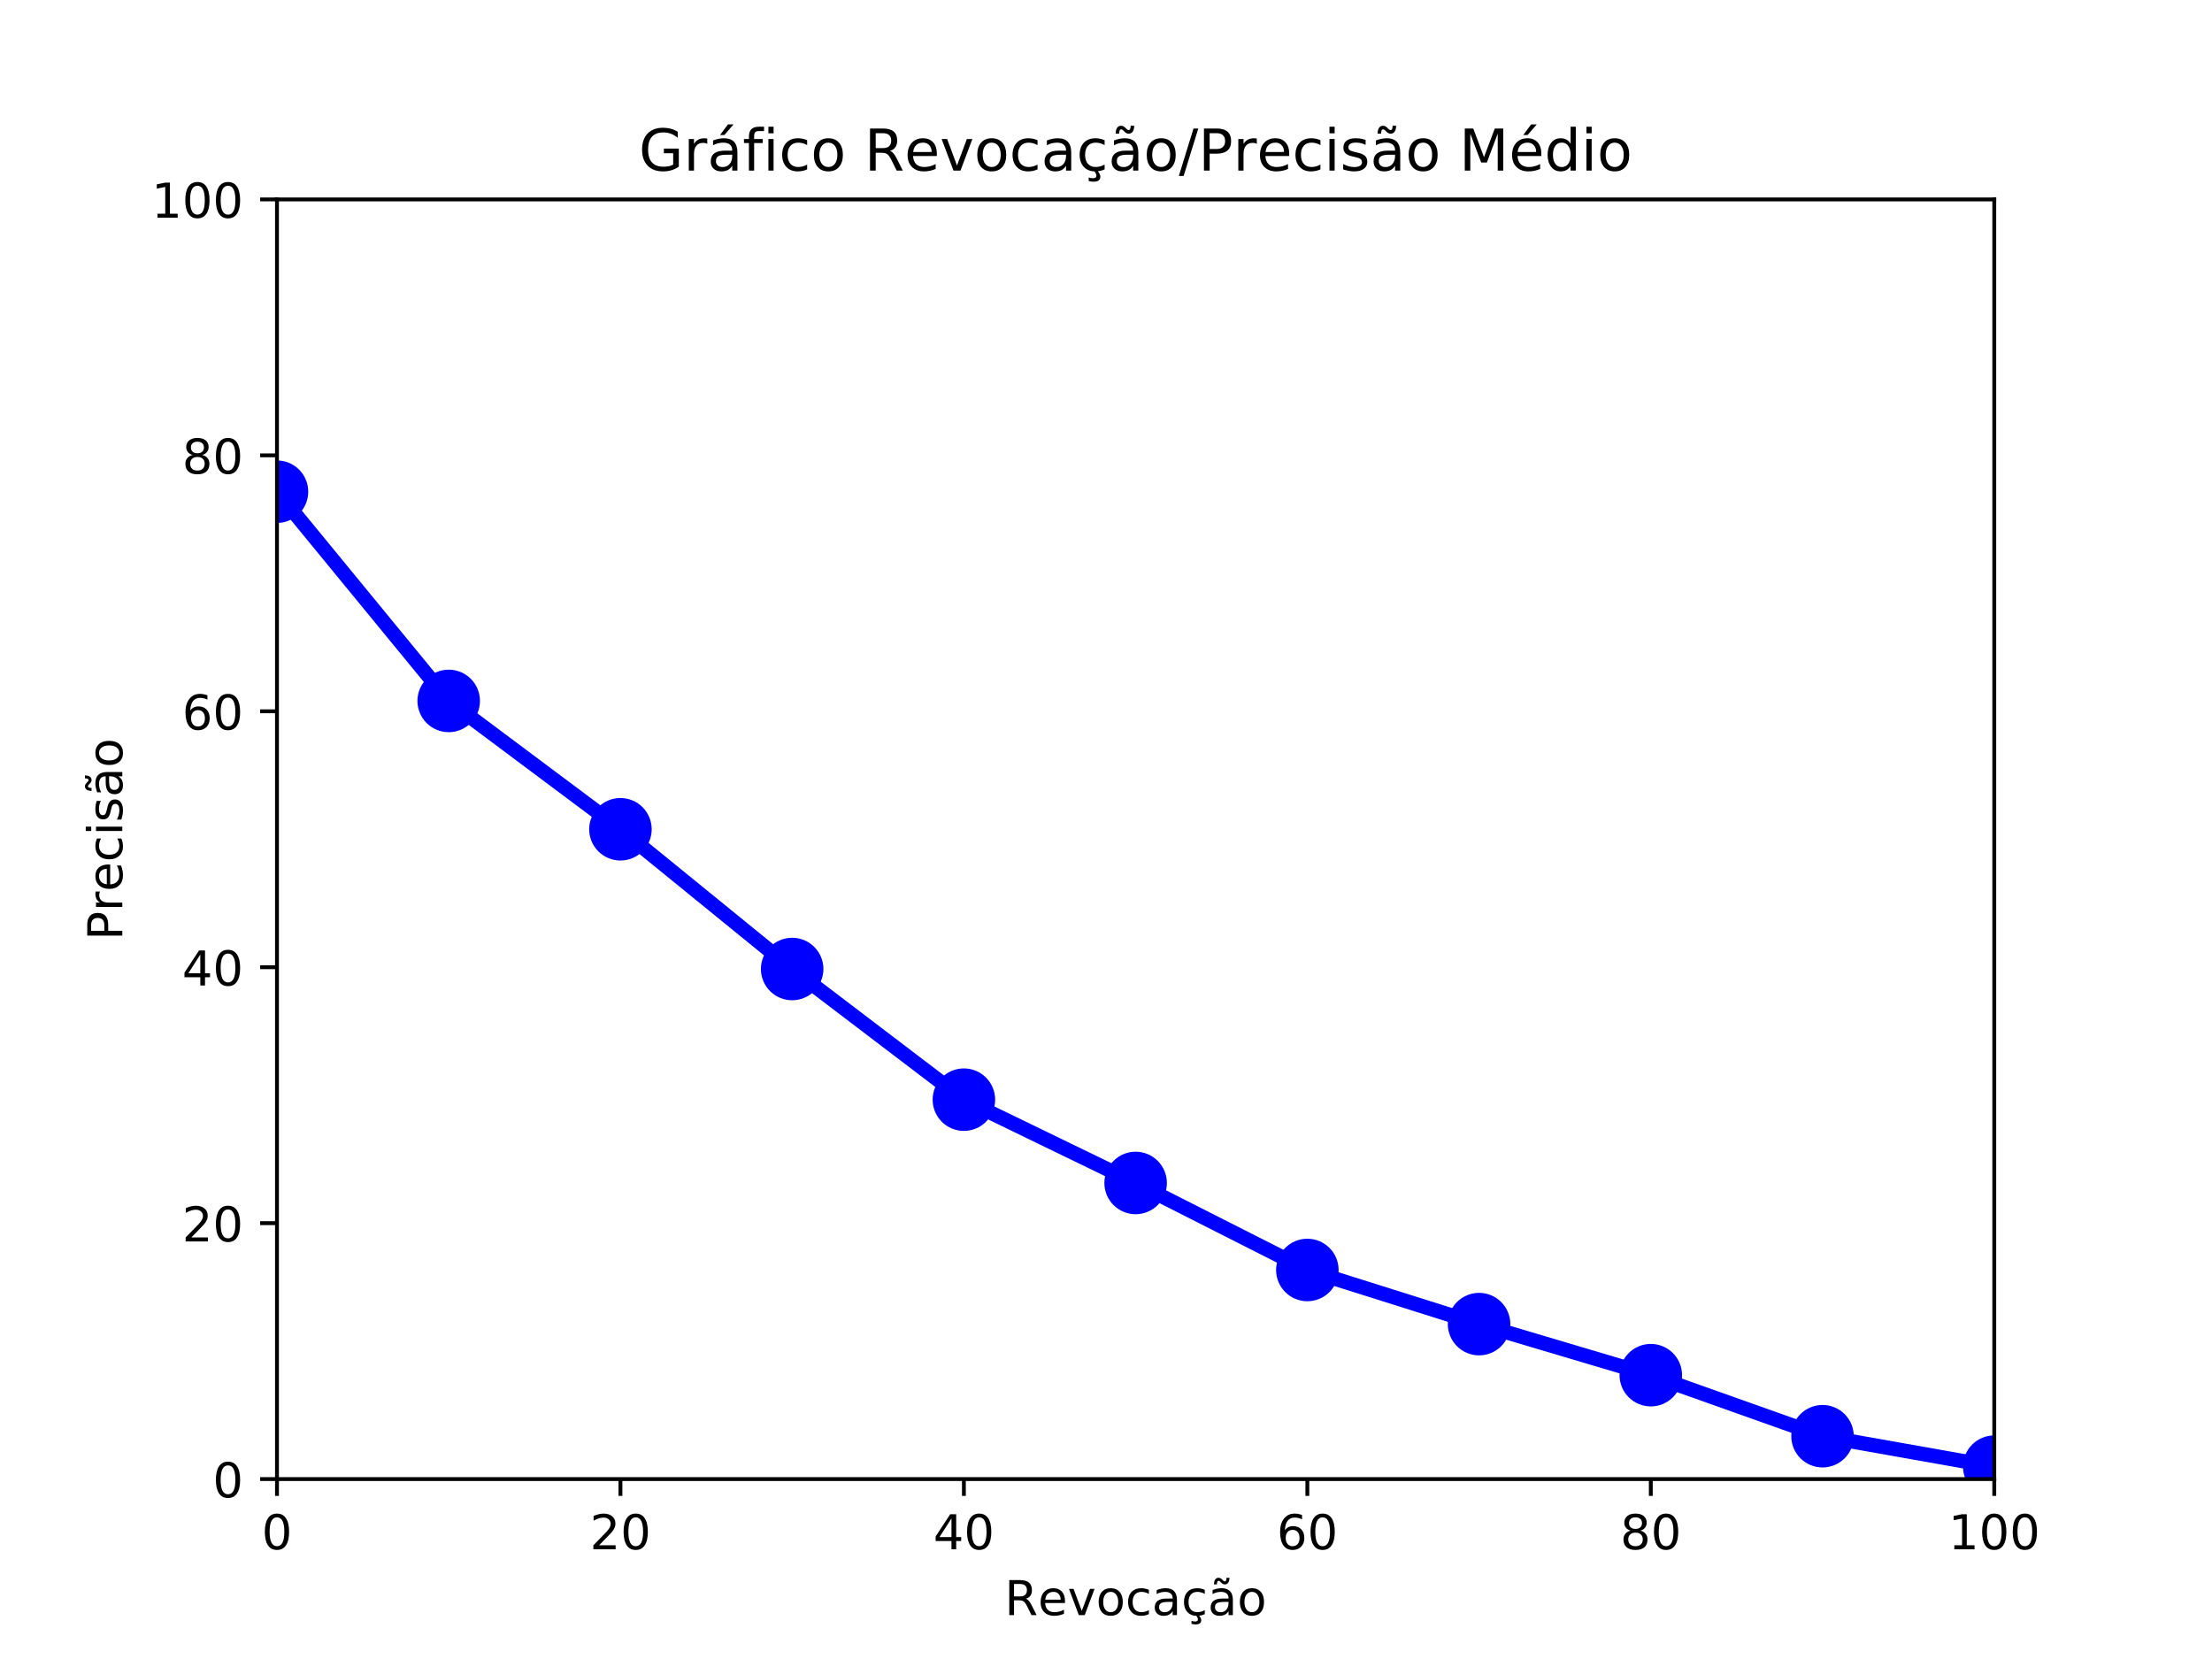
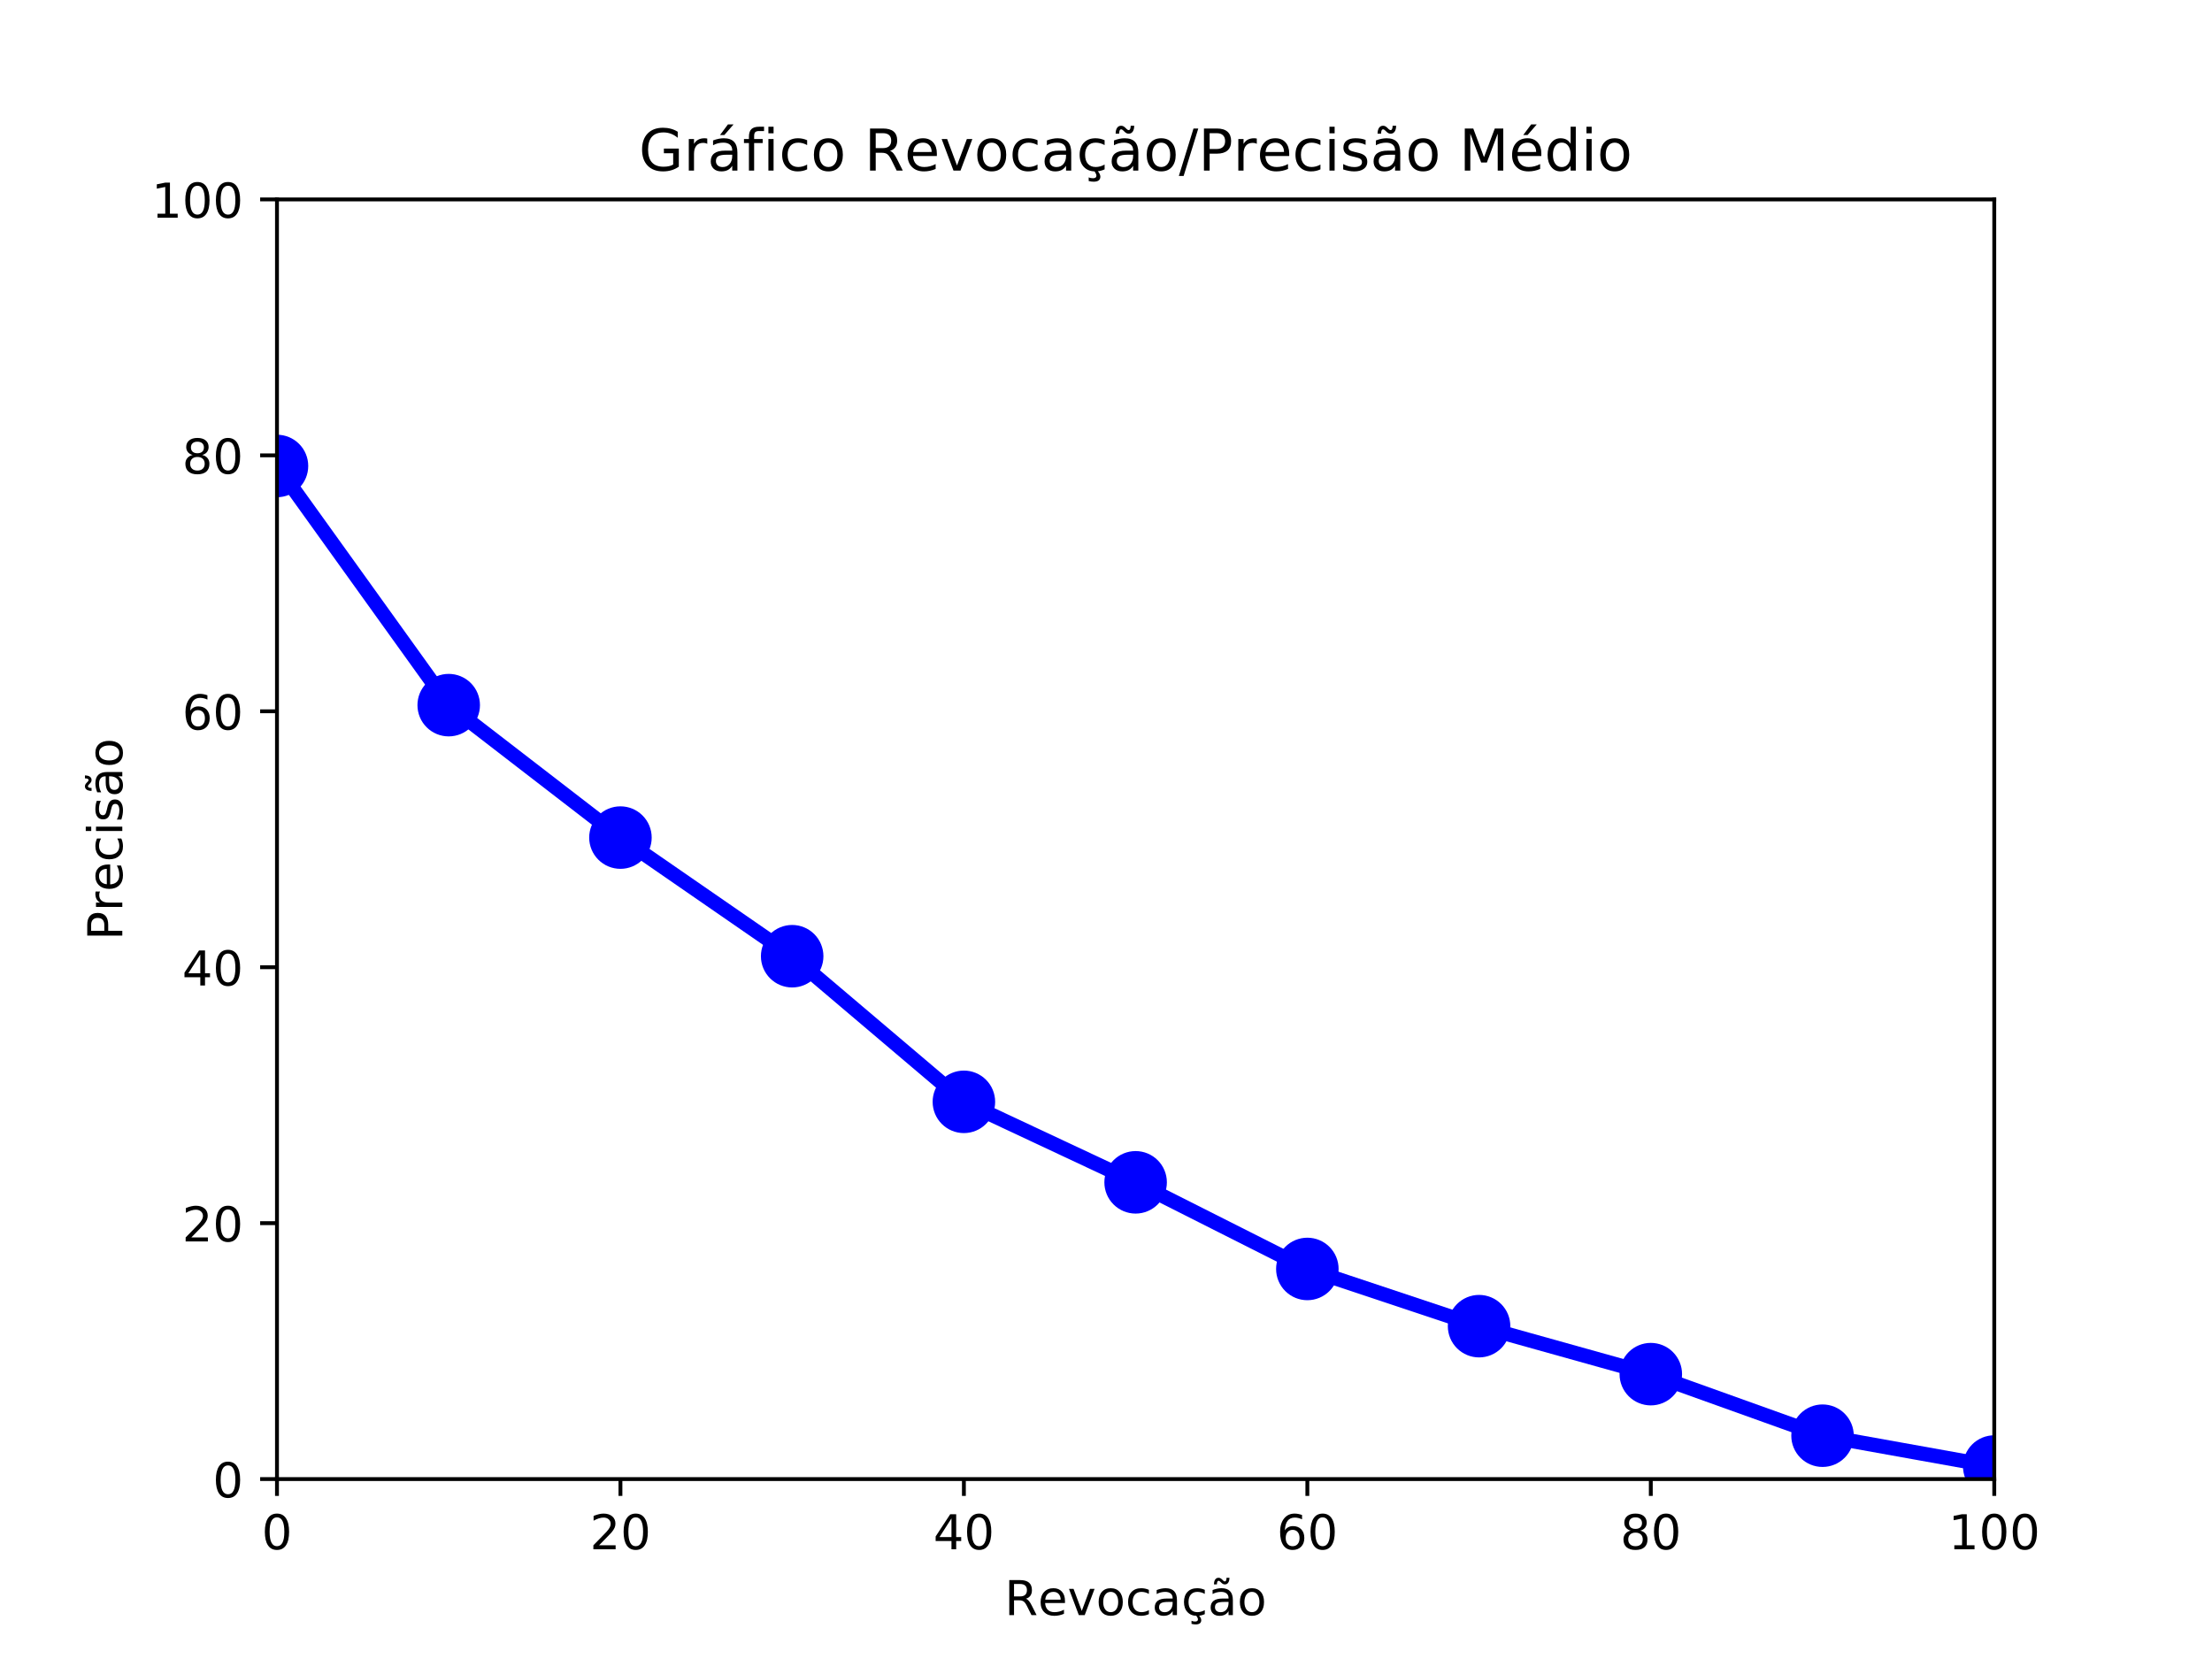
<svg xmlns="http://www.w3.org/2000/svg" xmlns:xlink="http://www.w3.org/1999/xlink" height="345pt" version="1.1" viewBox="0 0 460 345" width="460pt">
  <defs>
    <style type="text/css">
*{stroke-linecap:butt;stroke-linejoin:round;}
  </style>
  </defs>
  <g id="figure_1">
    <g id="patch_1">
      <path d="M 0 345.6  L 460.8 345.6  L 460.8 0  L 0 0  z " style="fill:#ffffff;" />
    </g>
    <g id="axes_1">
      <g id="patch_2">
        <path d="M 57.6 307.584  L 414.72 307.584  L 414.72 41.472  L 57.6 41.472  z " style="fill:#ffffff;" />
      </g>
      <g id="matplotlib.axis_1">
        <g id="xtick_1">
          <g id="line2d_1">
            <defs>
-               <path d="M 0 0  L 0 3.5  " id="m756fe6017e" style="stroke:#000000;stroke-width:0.8;" />
-             </defs>
-             <g>
-               <use style="stroke:#000000;stroke-width:0.8;" x="57.6" xlink:href="#m756fe6017e" y="307.584" />
+               <path d="M 0 0  L 0 3.5  " id="m1683114222" style="stroke:#000000;stroke-width:0.8;" />
+             </defs>
+             <g>
+               <use style="stroke:#000000;stroke-width:0.8;" x="57.6" xlink:href="#m1683114222" y="307.584" />
            </g>
          </g>
          <g id="text_1">
            <defs>
              <path d="M 31.781 66.406  Q 24.172 66.406 20.328 58.906  Q 16.5 51.422 16.5 36.375  Q 16.5 21.391 20.328 13.891  Q 24.172 6.391 31.781 6.391  Q 39.453 6.391 43.281 13.891  Q 47.125 21.391 47.125 36.375  Q 47.125 51.422 43.281 58.906  Q 39.453 66.406 31.781 66.406  z M 31.781 74.219  Q 44.047 74.219 50.516 64.516  Q 56.984 54.828 56.984 36.375  Q 56.984 17.969 50.516 8.266  Q 44.047 -1.422 31.781 -1.422  Q 19.531 -1.422 13.062 8.266  Q 6.594 17.969 6.594 36.375  Q 6.594 54.828 13.062 64.516  Q 19.531 74.219 31.781 74.219  z " id="DejaVuSans-30" />
            </defs>
            <g transform="translate(54.41875 322.1824)scale(0.1 -0.1)">
              <use xlink:href="#DejaVuSans-30" />
            </g>
          </g>
        </g>
        <g id="xtick_2">
          <g id="line2d_2">
            <g>
-               <use style="stroke:#000000;stroke-width:0.8;" x="129.024" xlink:href="#m756fe6017e" y="307.584" />
+               <use style="stroke:#000000;stroke-width:0.8;" x="129.024" xlink:href="#m1683114222" y="307.584" />
            </g>
          </g>
          <g id="text_2">
            <defs>
              <path d="M 19.188 8.297  L 53.609 8.297  L 53.609 0  L 7.328 0  L 7.328 8.297  Q 12.938 14.109 22.625 23.891  Q 32.328 33.688 34.812 36.531  Q 39.547 41.844 41.422 45.531  Q 43.312 49.219 43.312 52.781  Q 43.312 58.594 39.234 62.25  Q 35.156 65.922 28.609 65.922  Q 23.969 65.922 18.812 64.312  Q 13.672 62.703 7.812 59.422  L 7.812 69.391  Q 13.766 71.781 18.938 73  Q 24.125 74.219 28.422 74.219  Q 39.75 74.219 46.484 68.547  Q 53.219 62.891 53.219 53.422  Q 53.219 48.922 51.531 44.891  Q 49.859 40.875 45.406 35.406  Q 44.188 33.984 37.641 27.219  Q 31.109 20.453 19.188 8.297  z " id="DejaVuSans-32" />
            </defs>
            <g transform="translate(122.6615 322.1824)scale(0.1 -0.1)">
              <use xlink:href="#DejaVuSans-32" />
              <use x="63.623" xlink:href="#DejaVuSans-30" />
            </g>
          </g>
        </g>
        <g id="xtick_3">
          <g id="line2d_3">
            <g>
-               <use style="stroke:#000000;stroke-width:0.8;" x="200.448" xlink:href="#m756fe6017e" y="307.584" />
+               <use style="stroke:#000000;stroke-width:0.8;" x="200.448" xlink:href="#m1683114222" y="307.584" />
            </g>
          </g>
          <g id="text_3">
            <defs>
              <path d="M 37.797 64.312  L 12.891 25.391  L 37.797 25.391  z M 35.203 72.906  L 47.609 72.906  L 47.609 25.391  L 58.016 25.391  L 58.016 17.188  L 47.609 17.188  L 47.609 0  L 37.797 0  L 37.797 17.188  L 4.891 17.188  L 4.891 26.703  z " id="DejaVuSans-34" />
            </defs>
            <g transform="translate(194.0855 322.1824)scale(0.1 -0.1)">
              <use xlink:href="#DejaVuSans-34" />
              <use x="63.623" xlink:href="#DejaVuSans-30" />
            </g>
          </g>
        </g>
        <g id="xtick_4">
          <g id="line2d_4">
            <g>
-               <use style="stroke:#000000;stroke-width:0.8;" x="271.872" xlink:href="#m756fe6017e" y="307.584" />
+               <use style="stroke:#000000;stroke-width:0.8;" x="271.872" xlink:href="#m1683114222" y="307.584" />
            </g>
          </g>
          <g id="text_4">
            <defs>
              <path d="M 33.016 40.375  Q 26.375 40.375 22.484 35.828  Q 18.609 31.297 18.609 23.391  Q 18.609 15.531 22.484 10.953  Q 26.375 6.391 33.016 6.391  Q 39.656 6.391 43.531 10.953  Q 47.406 15.531 47.406 23.391  Q 47.406 31.297 43.531 35.828  Q 39.656 40.375 33.016 40.375  z M 52.594 71.297  L 52.594 62.312  Q 48.875 64.062 45.094 64.984  Q 41.312 65.922 37.594 65.922  Q 27.828 65.922 22.672 59.328  Q 17.531 52.734 16.797 39.406  Q 19.672 43.656 24.016 45.922  Q 28.375 48.188 33.594 48.188  Q 44.578 48.188 50.953 41.516  Q 57.328 34.859 57.328 23.391  Q 57.328 12.156 50.688 5.359  Q 44.047 -1.422 33.016 -1.422  Q 20.359 -1.422 13.672 8.266  Q 6.984 17.969 6.984 36.375  Q 6.984 53.656 15.188 63.938  Q 23.391 74.219 37.203 74.219  Q 40.922 74.219 44.703 73.484  Q 48.484 72.75 52.594 71.297  z " id="DejaVuSans-36" />
            </defs>
            <g transform="translate(265.5095 322.1824)scale(0.1 -0.1)">
              <use xlink:href="#DejaVuSans-36" />
              <use x="63.623" xlink:href="#DejaVuSans-30" />
            </g>
          </g>
        </g>
        <g id="xtick_5">
          <g id="line2d_5">
            <g>
-               <use style="stroke:#000000;stroke-width:0.8;" x="343.296" xlink:href="#m756fe6017e" y="307.584" />
+               <use style="stroke:#000000;stroke-width:0.8;" x="343.296" xlink:href="#m1683114222" y="307.584" />
            </g>
          </g>
          <g id="text_5">
            <defs>
              <path d="M 31.781 34.625  Q 24.75 34.625 20.719 30.859  Q 16.703 27.094 16.703 20.516  Q 16.703 13.922 20.719 10.156  Q 24.75 6.391 31.781 6.391  Q 38.812 6.391 42.859 10.172  Q 46.922 13.969 46.922 20.516  Q 46.922 27.094 42.891 30.859  Q 38.875 34.625 31.781 34.625  z M 21.922 38.812  Q 15.578 40.375 12.031 44.719  Q 8.5 49.078 8.5 55.328  Q 8.5 64.062 14.719 69.141  Q 20.953 74.219 31.781 74.219  Q 42.672 74.219 48.875 69.141  Q 55.078 64.062 55.078 55.328  Q 55.078 49.078 51.531 44.719  Q 48 40.375 41.703 38.812  Q 48.828 37.156 52.797 32.312  Q 56.781 27.484 56.781 20.516  Q 56.781 9.906 50.312 4.234  Q 43.844 -1.422 31.781 -1.422  Q 19.734 -1.422 13.25 4.234  Q 6.781 9.906 6.781 20.516  Q 6.781 27.484 10.781 32.312  Q 14.797 37.156 21.922 38.812  z M 18.312 54.391  Q 18.312 48.734 21.844 45.562  Q 25.391 42.391 31.781 42.391  Q 38.141 42.391 41.719 45.562  Q 45.312 48.734 45.312 54.391  Q 45.312 60.062 41.719 63.234  Q 38.141 66.406 31.781 66.406  Q 25.391 66.406 21.844 63.234  Q 18.312 60.062 18.312 54.391  z " id="DejaVuSans-38" />
            </defs>
            <g transform="translate(336.9335 322.1824)scale(0.1 -0.1)">
              <use xlink:href="#DejaVuSans-38" />
              <use x="63.623" xlink:href="#DejaVuSans-30" />
            </g>
          </g>
        </g>
        <g id="xtick_6">
          <g id="line2d_6">
            <g>
-               <use style="stroke:#000000;stroke-width:0.8;" x="414.72" xlink:href="#m756fe6017e" y="307.584" />
+               <use style="stroke:#000000;stroke-width:0.8;" x="414.72" xlink:href="#m1683114222" y="307.584" />
            </g>
          </g>
          <g id="text_6">
            <defs>
              <path d="M 12.406 8.297  L 28.516 8.297  L 28.516 63.922  L 10.984 60.406  L 10.984 69.391  L 28.422 72.906  L 38.281 72.906  L 38.281 8.297  L 54.391 8.297  L 54.391 0  L 12.406 0  z " id="DejaVuSans-31" />
            </defs>
            <g transform="translate(405.1762 322.1824)scale(0.1 -0.1)">
              <use xlink:href="#DejaVuSans-31" />
              <use x="63.623" xlink:href="#DejaVuSans-30" />
              <use x="127.246" xlink:href="#DejaVuSans-30" />
            </g>
          </g>
        </g>
        <g id="text_7">
          <defs>
            <path d="M 44.391 34.188  Q 47.562 33.109 50.562 29.594  Q 53.562 26.078 56.594 19.922  L 66.609 0  L 56 0  L 46.688 18.703  Q 43.062 26.031 39.672 28.422  Q 36.281 30.812 30.422 30.812  L 19.672 30.812  L 19.672 0  L 9.812 0  L 9.812 72.906  L 32.078 72.906  Q 44.578 72.906 50.734 67.672  Q 56.891 62.453 56.891 51.906  Q 56.891 45.016 53.688 40.469  Q 50.484 35.938 44.391 34.188  z M 19.672 64.797  L 19.672 38.922  L 32.078 38.922  Q 39.203 38.922 42.844 42.219  Q 46.484 45.516 46.484 51.906  Q 46.484 58.297 42.844 61.547  Q 39.203 64.797 32.078 64.797  z " id="DejaVuSans-52" />
            <path d="M 56.203 29.594  L 56.203 25.203  L 14.891 25.203  Q 15.484 15.922 20.484 11.062  Q 25.484 6.203 34.422 6.203  Q 39.594 6.203 44.453 7.469  Q 49.312 8.734 54.109 11.281  L 54.109 2.781  Q 49.266 0.734 44.188 -0.344  Q 39.109 -1.422 33.891 -1.422  Q 20.797 -1.422 13.156 6.188  Q 5.516 13.812 5.516 26.812  Q 5.516 40.234 12.766 48.109  Q 20.016 56 32.328 56  Q 43.359 56 49.781 48.891  Q 56.203 41.797 56.203 29.594  z M 47.219 32.234  Q 47.125 39.594 43.094 43.984  Q 39.062 48.391 32.422 48.391  Q 24.906 48.391 20.391 44.141  Q 15.875 39.891 15.188 32.172  z " id="DejaVuSans-65" />
            <path d="M 2.984 54.688  L 12.5 54.688  L 29.594 8.797  L 46.688 54.688  L 56.203 54.688  L 35.688 0  L 23.484 0  z " id="DejaVuSans-76" />
            <path d="M 30.609 48.391  Q 23.391 48.391 19.188 42.75  Q 14.984 37.109 14.984 27.297  Q 14.984 17.484 19.156 11.844  Q 23.344 6.203 30.609 6.203  Q 37.797 6.203 41.984 11.859  Q 46.188 17.531 46.188 27.297  Q 46.188 37.016 41.984 42.703  Q 37.797 48.391 30.609 48.391  z M 30.609 56  Q 42.328 56 49.016 48.375  Q 55.719 40.766 55.719 27.297  Q 55.719 13.875 49.016 6.219  Q 42.328 -1.422 30.609 -1.422  Q 18.844 -1.422 12.172 6.219  Q 5.516 13.875 5.516 27.297  Q 5.516 40.766 12.172 48.375  Q 18.844 56 30.609 56  z " id="DejaVuSans-6f" />
            <path d="M 48.781 52.594  L 48.781 44.188  Q 44.969 46.297 41.141 47.344  Q 37.312 48.391 33.406 48.391  Q 24.656 48.391 19.812 42.844  Q 14.984 37.312 14.984 27.297  Q 14.984 17.281 19.812 11.734  Q 24.656 6.203 33.406 6.203  Q 37.312 6.203 41.141 7.25  Q 44.969 8.297 48.781 10.406  L 48.781 2.094  Q 45.016 0.344 40.984 -0.531  Q 36.969 -1.422 32.422 -1.422  Q 20.062 -1.422 12.781 6.344  Q 5.516 14.109 5.516 27.297  Q 5.516 40.672 12.859 48.328  Q 20.219 56 33.016 56  Q 37.156 56 41.109 55.141  Q 45.062 54.297 48.781 52.594  z " id="DejaVuSans-63" />
            <path d="M 34.281 27.484  Q 23.391 27.484 19.188 25  Q 14.984 22.516 14.984 16.5  Q 14.984 11.719 18.141 8.906  Q 21.297 6.109 26.703 6.109  Q 34.188 6.109 38.703 11.406  Q 43.219 16.703 43.219 25.484  L 43.219 27.484  z M 52.203 31.203  L 52.203 0  L 43.219 0  L 43.219 8.297  Q 40.141 3.328 35.547 0.953  Q 30.953 -1.422 24.312 -1.422  Q 15.922 -1.422 10.953 3.297  Q 6 8.016 6 15.922  Q 6 25.141 12.172 29.828  Q 18.359 34.516 30.609 34.516  L 43.219 34.516  L 43.219 35.406  Q 43.219 41.609 39.141 45  Q 35.062 48.391 27.688 48.391  Q 23 48.391 18.547 47.266  Q 14.109 46.141 10.016 43.891  L 10.016 52.203  Q 14.938 54.109 19.578 55.047  Q 24.219 56 28.609 56  Q 40.484 56 46.344 49.844  Q 52.203 43.703 52.203 31.203  z " id="DejaVuSans-61" />
            <path d="M 48.781 52.594  L 48.781 44.188  Q 44.969 46.297 41.141 47.344  Q 37.312 48.391 33.406 48.391  Q 24.656 48.391 19.812 42.844  Q 14.984 37.312 14.984 27.297  Q 14.984 17.281 19.812 11.734  Q 24.656 6.203 33.406 6.203  Q 37.312 6.203 41.141 7.25  Q 44.969 8.297 48.781 10.406  L 48.781 2.094  Q 45.016 0.344 40.984 -0.531  Q 36.969 -1.422 32.422 -1.422  Q 20.062 -1.422 12.781 6.344  Q 5.516 14.109 5.516 27.297  Q 5.516 40.672 12.859 48.328  Q 20.219 56 33.016 56  Q 37.156 56 41.109 55.141  Q 45.062 54.297 48.781 52.594  z M 36.109 0  Q 38.781 -3.031 40.094 -5.594  Q 41.422 -8.156 41.422 -10.5  Q 41.422 -14.844 38.484 -17.062  Q 35.562 -19.281 29.797 -19.281  Q 27.562 -19.281 25.438 -18.984  Q 23.312 -18.703 21.203 -18.109  L 21.203 -11.719  Q 22.875 -12.547 24.672 -12.906  Q 26.484 -13.281 28.781 -13.281  Q 31.656 -13.281 33.125 -12.109  Q 34.594 -10.938 34.594 -8.688  Q 34.594 -7.234 33.531 -5.109  Q 32.484 -2.984 30.297 0  z " id="DejaVuSans-e7" />
            <path d="M 34.281 27.484  Q 23.391 27.484 19.188 25  Q 14.984 22.516 14.984 16.5  Q 14.984 11.719 18.141 8.906  Q 21.297 6.109 26.703 6.109  Q 34.188 6.109 38.703 11.406  Q 43.219 16.703 43.219 25.484  L 43.219 27.484  z M 52.203 31.203  L 52.203 0  L 43.219 0  L 43.219 8.297  Q 40.141 3.328 35.547 0.953  Q 30.953 -1.422 24.312 -1.422  Q 15.922 -1.422 10.953 3.297  Q 6 8.016 6 15.922  Q 6 25.141 12.172 29.828  Q 18.359 34.516 30.609 34.516  L 43.219 34.516  L 43.219 35.406  Q 43.219 41.609 39.141 45  Q 35.062 48.391 27.688 48.391  Q 23 48.391 18.547 47.266  Q 14.109 46.141 10.016 43.891  L 10.016 52.203  Q 14.938 54.109 19.578 55.047  Q 24.219 56 28.609 56  Q 40.484 56 46.344 49.844  Q 52.203 43.703 52.203 31.203  z M 28.812 66.891  L 26.016 69.578  Q 24.953 70.562 24.141 71.016  Q 23.344 71.484 22.703 71.484  Q 20.844 71.484 19.969 69.703  Q 19.094 67.922 18.984 63.922  L 12.891 63.922  Q 12.984 70.516 15.469 74.094  Q 17.969 77.688 22.406 77.688  Q 24.266 77.688 25.828 77  Q 27.391 76.312 29.203 74.703  L 31.984 72.016  Q 33.047 71.047 33.859 70.578  Q 34.672 70.125 35.297 70.125  Q 37.156 70.125 38.031 71.906  Q 38.906 73.688 39.016 77.688  L 45.109 77.688  Q 45.016 71.094 42.516 67.5  Q 40.031 63.922 35.594 63.922  Q 33.734 63.922 32.172 64.594  Q 30.609 65.281 28.812 66.891  z " id="DejaVuSans-e3" />
          </defs>
          <g transform="translate(208.9077 335.8793)scale(0.1 -0.1)">
            <use xlink:href="#DejaVuSans-52" />
            <use x="69.42" xlink:href="#DejaVuSans-65" />
            <use x="130.943" xlink:href="#DejaVuSans-76" />
            <use x="190.123" xlink:href="#DejaVuSans-6f" />
            <use x="251.305" xlink:href="#DejaVuSans-63" />
            <use x="306.285" xlink:href="#DejaVuSans-61" />
            <use x="367.564" xlink:href="#DejaVuSans-e7" />
            <use x="422.545" xlink:href="#DejaVuSans-e3" />
            <use x="483.824" xlink:href="#DejaVuSans-6f" />
          </g>
        </g>
      </g>
      <g id="matplotlib.axis_2">
        <g id="ytick_1">
          <g id="line2d_7">
            <defs>
-               <path d="M 0 0  L -3.5 0  " id="m524f019505" style="stroke:#000000;stroke-width:0.8;" />
-             </defs>
-             <g>
-               <use style="stroke:#000000;stroke-width:0.8;" x="57.6" xlink:href="#m524f019505" y="307.584" />
+               <path d="M 0 0  L -3.5 0  " id="m71f5da9248" style="stroke:#000000;stroke-width:0.8;" />
+             </defs>
+             <g>
+               <use style="stroke:#000000;stroke-width:0.8;" x="57.6" xlink:href="#m71f5da9248" y="307.584" />
            </g>
          </g>
          <g id="text_8">
            <g transform="translate(44.2375 311.3832)scale(0.1 -0.1)">
              <use xlink:href="#DejaVuSans-30" />
            </g>
          </g>
        </g>
        <g id="ytick_2">
          <g id="line2d_8">
            <g>
-               <use style="stroke:#000000;stroke-width:0.8;" x="57.6" xlink:href="#m524f019505" y="254.362" />
+               <use style="stroke:#000000;stroke-width:0.8;" x="57.6" xlink:href="#m71f5da9248" y="254.362" />
            </g>
          </g>
          <g id="text_9">
            <g transform="translate(37.875 258.1608)scale(0.1 -0.1)">
              <use xlink:href="#DejaVuSans-32" />
              <use x="63.623" xlink:href="#DejaVuSans-30" />
            </g>
          </g>
        </g>
        <g id="ytick_3">
          <g id="line2d_9">
            <g>
-               <use style="stroke:#000000;stroke-width:0.8;" x="57.6" xlink:href="#m524f019505" y="201.139" />
+               <use style="stroke:#000000;stroke-width:0.8;" x="57.6" xlink:href="#m71f5da9248" y="201.139" />
            </g>
          </g>
          <g id="text_10">
            <g transform="translate(37.875 204.9384)scale(0.1 -0.1)">
              <use xlink:href="#DejaVuSans-34" />
              <use x="63.623" xlink:href="#DejaVuSans-30" />
            </g>
          </g>
        </g>
        <g id="ytick_4">
          <g id="line2d_10">
            <g>
-               <use style="stroke:#000000;stroke-width:0.8;" x="57.6" xlink:href="#m524f019505" y="147.917" />
+               <use style="stroke:#000000;stroke-width:0.8;" x="57.6" xlink:href="#m71f5da9248" y="147.917" />
            </g>
          </g>
          <g id="text_11">
            <g transform="translate(37.875 151.716)scale(0.1 -0.1)">
              <use xlink:href="#DejaVuSans-36" />
              <use x="63.623" xlink:href="#DejaVuSans-30" />
            </g>
          </g>
        </g>
        <g id="ytick_5">
          <g id="line2d_11">
            <g>
-               <use style="stroke:#000000;stroke-width:0.8;" x="57.6" xlink:href="#m524f019505" y="94.694" />
+               <use style="stroke:#000000;stroke-width:0.8;" x="57.6" xlink:href="#m71f5da9248" y="94.694" />
            </g>
          </g>
          <g id="text_12">
            <g transform="translate(37.875 98.49362)scale(0.1 -0.1)">
              <use xlink:href="#DejaVuSans-38" />
              <use x="63.623" xlink:href="#DejaVuSans-30" />
            </g>
          </g>
        </g>
        <g id="ytick_6">
          <g id="line2d_12">
            <g>
-               <use style="stroke:#000000;stroke-width:0.8;" x="57.6" xlink:href="#m524f019505" y="41.472" />
+               <use style="stroke:#000000;stroke-width:0.8;" x="57.6" xlink:href="#m71f5da9248" y="41.472" />
            </g>
          </g>
          <g id="text_13">
            <g transform="translate(31.5125 45.27122)scale(0.1 -0.1)">
              <use xlink:href="#DejaVuSans-31" />
              <use x="63.623" xlink:href="#DejaVuSans-30" />
              <use x="127.246" xlink:href="#DejaVuSans-30" />
            </g>
          </g>
        </g>
        <g id="text_14">
          <defs>
            <path d="M 19.672 64.797  L 19.672 37.406  L 32.078 37.406  Q 38.969 37.406 42.719 40.969  Q 46.484 44.531 46.484 51.125  Q 46.484 57.672 42.719 61.234  Q 38.969 64.797 32.078 64.797  z M 9.812 72.906  L 32.078 72.906  Q 44.344 72.906 50.609 67.359  Q 56.891 61.812 56.891 51.125  Q 56.891 40.328 50.609 34.812  Q 44.344 29.297 32.078 29.297  L 19.672 29.297  L 19.672 0  L 9.812 0  z " id="DejaVuSans-50" />
            <path d="M 41.109 46.297  Q 39.594 47.172 37.812 47.578  Q 36.031 48 33.891 48  Q 26.266 48 22.188 43.047  Q 18.109 38.094 18.109 28.812  L 18.109 0  L 9.078 0  L 9.078 54.688  L 18.109 54.688  L 18.109 46.188  Q 20.953 51.172 25.484 53.578  Q 30.031 56 36.531 56  Q 37.453 56 38.578 55.875  Q 39.703 55.766 41.062 55.516  z " id="DejaVuSans-72" />
            <path d="M 9.422 54.688  L 18.406 54.688  L 18.406 0  L 9.422 0  z M 9.422 75.984  L 18.406 75.984  L 18.406 64.594  L 9.422 64.594  z " id="DejaVuSans-69" />
            <path d="M 44.281 53.078  L 44.281 44.578  Q 40.484 46.531 36.375 47.5  Q 32.281 48.484 27.875 48.484  Q 21.188 48.484 17.844 46.438  Q 14.5 44.391 14.5 40.281  Q 14.5 37.156 16.891 35.375  Q 19.281 33.594 26.516 31.984  L 29.594 31.297  Q 39.156 29.25 43.188 25.516  Q 47.219 21.781 47.219 15.094  Q 47.219 7.469 41.188 3.016  Q 35.156 -1.422 24.609 -1.422  Q 20.219 -1.422 15.453 -0.562  Q 10.688 0.297 5.422 2  L 5.422 11.281  Q 10.406 8.688 15.234 7.391  Q 20.062 6.109 24.812 6.109  Q 31.156 6.109 34.562 8.281  Q 37.984 10.453 37.984 14.406  Q 37.984 18.062 35.516 20.016  Q 33.062 21.969 24.703 23.781  L 21.578 24.516  Q 13.234 26.266 9.516 29.906  Q 5.812 33.547 5.812 39.891  Q 5.812 47.609 11.281 51.797  Q 16.75 56 26.812 56  Q 31.781 56 36.172 55.266  Q 40.578 54.547 44.281 53.078  z " id="DejaVuSans-73" />
          </defs>
          <g transform="translate(25.43281 195.5389)rotate(-90)scale(0.1 -0.1)">
            <use xlink:href="#DejaVuSans-50" />
            <use x="60.287" xlink:href="#DejaVuSans-72" />
            <use x="101.369" xlink:href="#DejaVuSans-65" />
            <use x="162.893" xlink:href="#DejaVuSans-63" />
            <use x="217.873" xlink:href="#DejaVuSans-69" />
            <use x="245.656" xlink:href="#DejaVuSans-73" />
            <use x="297.756" xlink:href="#DejaVuSans-e3" />
            <use x="359.035" xlink:href="#DejaVuSans-6f" />
          </g>
        </g>
      </g>
      <g id="line2d_13">
-         <path clip-path="url(#p5a0320e40e)" d="M 57.6 102.252  L 93.312 145.761  L 129.024 172.452  L 164.736 201.512  L 200.448 228.682  L 236.16 246.006  L 271.872 264.101  L 307.584 275.358  L 343.296 285.976  L 379.008 298.669  L 414.72 305.003  " style="fill:none;stroke:#0000ff;stroke-linecap:square;stroke-width:3;" />
+         <path clip-path="url(#p428081a483)" d="M 57.6 96.903  L 93.312 146.639  L 129.024 174.182  L 164.736 198.851  L 200.448 229.134  L 236.16 245.873  L 271.872 263.888  L 307.584 275.784  L 343.296 285.763  L 379.008 298.563  L 414.72 304.976  " style="fill:none;stroke:#0000ff;stroke-linecap:square;stroke-width:3;" />
        <defs>
-           <path d="M 0 3  C 0.796 3 1.559 2.684 2.121 2.121  C 2.684 1.559 3 0.796 3 0  C 3 -0.796 2.684 -1.559 2.121 -2.121  C 1.559 -2.684 0.796 -3 0 -3  C -0.796 -3 -1.559 -2.684 -2.121 -2.121  C -2.684 -1.559 -3 -0.796 -3 0  C -3 0.796 -2.684 1.559 -2.121 2.121  C -1.559 2.684 -0.796 3 0 3  z " id="m5cfcaa1fe6" style="stroke:#0000ff;stroke-width:7;" />
+           <path d="M 0 3  C 0.796 3 1.559 2.684 2.121 2.121  C 2.684 1.559 3 0.796 3 0  C 3 -0.796 2.684 -1.559 2.121 -2.121  C 1.559 -2.684 0.796 -3 0 -3  C -0.796 -3 -1.559 -2.684 -2.121 -2.121  C -2.684 -1.559 -3 -0.796 -3 0  C -3 0.796 -2.684 1.559 -2.121 2.121  C -1.559 2.684 -0.796 3 0 3  z " id="mcffe3004c7" style="stroke:#0000ff;stroke-width:7;" />
        </defs>
-         <g clip-path="url(#p5a0320e40e)">
-           <use style="fill:#0000ff;stroke:#0000ff;stroke-width:7;" x="57.6" xlink:href="#m5cfcaa1fe6" y="102.252" />
-           <use style="fill:#0000ff;stroke:#0000ff;stroke-width:7;" x="93.312" xlink:href="#m5cfcaa1fe6" y="145.761" />
-           <use style="fill:#0000ff;stroke:#0000ff;stroke-width:7;" x="129.024" xlink:href="#m5cfcaa1fe6" y="172.452" />
-           <use style="fill:#0000ff;stroke:#0000ff;stroke-width:7;" x="164.736" xlink:href="#m5cfcaa1fe6" y="201.512" />
-           <use style="fill:#0000ff;stroke:#0000ff;stroke-width:7;" x="200.448" xlink:href="#m5cfcaa1fe6" y="228.682" />
-           <use style="fill:#0000ff;stroke:#0000ff;stroke-width:7;" x="236.16" xlink:href="#m5cfcaa1fe6" y="246.006" />
-           <use style="fill:#0000ff;stroke:#0000ff;stroke-width:7;" x="271.872" xlink:href="#m5cfcaa1fe6" y="264.101" />
-           <use style="fill:#0000ff;stroke:#0000ff;stroke-width:7;" x="307.584" xlink:href="#m5cfcaa1fe6" y="275.358" />
-           <use style="fill:#0000ff;stroke:#0000ff;stroke-width:7;" x="343.296" xlink:href="#m5cfcaa1fe6" y="285.976" />
-           <use style="fill:#0000ff;stroke:#0000ff;stroke-width:7;" x="379.008" xlink:href="#m5cfcaa1fe6" y="298.669" />
-           <use style="fill:#0000ff;stroke:#0000ff;stroke-width:7;" x="414.72" xlink:href="#m5cfcaa1fe6" y="305.003" />
+         <g clip-path="url(#p428081a483)">
+           <use style="fill:#0000ff;stroke:#0000ff;stroke-width:7;" x="57.6" xlink:href="#mcffe3004c7" y="96.903" />
+           <use style="fill:#0000ff;stroke:#0000ff;stroke-width:7;" x="93.312" xlink:href="#mcffe3004c7" y="146.639" />
+           <use style="fill:#0000ff;stroke:#0000ff;stroke-width:7;" x="129.024" xlink:href="#mcffe3004c7" y="174.182" />
+           <use style="fill:#0000ff;stroke:#0000ff;stroke-width:7;" x="164.736" xlink:href="#mcffe3004c7" y="198.851" />
+           <use style="fill:#0000ff;stroke:#0000ff;stroke-width:7;" x="200.448" xlink:href="#mcffe3004c7" y="229.134" />
+           <use style="fill:#0000ff;stroke:#0000ff;stroke-width:7;" x="236.16" xlink:href="#mcffe3004c7" y="245.873" />
+           <use style="fill:#0000ff;stroke:#0000ff;stroke-width:7;" x="271.872" xlink:href="#mcffe3004c7" y="263.888" />
+           <use style="fill:#0000ff;stroke:#0000ff;stroke-width:7;" x="307.584" xlink:href="#mcffe3004c7" y="275.784" />
+           <use style="fill:#0000ff;stroke:#0000ff;stroke-width:7;" x="343.296" xlink:href="#mcffe3004c7" y="285.763" />
+           <use style="fill:#0000ff;stroke:#0000ff;stroke-width:7;" x="379.008" xlink:href="#mcffe3004c7" y="298.563" />
+           <use style="fill:#0000ff;stroke:#0000ff;stroke-width:7;" x="414.72" xlink:href="#mcffe3004c7" y="304.976" />
        </g>
      </g>
      <g id="patch_3">
        <path d="M 57.6 307.584  L 57.6 41.472  " style="fill:none;stroke:#000000;stroke-linecap:square;stroke-linejoin:miter;stroke-width:0.8;" />
      </g>
      <g id="patch_4">
        <path d="M 414.72 307.584  L 414.72 41.472  " style="fill:none;stroke:#000000;stroke-linecap:square;stroke-linejoin:miter;stroke-width:0.8;" />
      </g>
      <g id="patch_5">
        <path d="M 57.6 307.584  L 414.72 307.584  " style="fill:none;stroke:#000000;stroke-linecap:square;stroke-linejoin:miter;stroke-width:0.8;" />
      </g>
      <g id="patch_6">
        <path d="M 57.6 41.472  L 414.72 41.472  " style="fill:none;stroke:#000000;stroke-linecap:square;stroke-linejoin:miter;stroke-width:0.8;" />
      </g>
      <g id="text_15">
        <defs>
          <path d="M 59.516 10.406  L 59.516 29.984  L 43.406 29.984  L 43.406 38.094  L 69.281 38.094  L 69.281 6.781  Q 63.578 2.734 56.688 0.656  Q 49.812 -1.422 42 -1.422  Q 24.906 -1.422 15.25 8.562  Q 5.609 18.562 5.609 36.375  Q 5.609 54.25 15.25 64.234  Q 24.906 74.219 42 74.219  Q 49.125 74.219 55.547 72.453  Q 61.969 70.703 67.391 67.281  L 67.391 56.781  Q 61.922 61.422 55.766 63.766  Q 49.609 66.109 42.828 66.109  Q 29.438 66.109 22.719 58.641  Q 16.016 51.172 16.016 36.375  Q 16.016 21.625 22.719 14.156  Q 29.438 6.688 42.828 6.688  Q 48.047 6.688 52.141 7.594  Q 56.25 8.5 59.516 10.406  z " id="DejaVuSans-47" />
          <path d="M 34.281 27.484  Q 23.391 27.484 19.188 25  Q 14.984 22.516 14.984 16.5  Q 14.984 11.719 18.141 8.906  Q 21.297 6.109 26.703 6.109  Q 34.188 6.109 38.703 11.406  Q 43.219 16.703 43.219 25.484  L 43.219 27.484  z M 52.203 31.203  L 52.203 0  L 43.219 0  L 43.219 8.297  Q 40.141 3.328 35.547 0.953  Q 30.953 -1.422 24.312 -1.422  Q 15.922 -1.422 10.953 3.297  Q 6 8.016 6 15.922  Q 6 25.141 12.172 29.828  Q 18.359 34.516 30.609 34.516  L 43.219 34.516  L 43.219 35.406  Q 43.219 41.609 39.141 45  Q 35.062 48.391 27.688 48.391  Q 23 48.391 18.547 47.266  Q 14.109 46.141 10.016 43.891  L 10.016 52.203  Q 14.938 54.109 19.578 55.047  Q 24.219 56 28.609 56  Q 40.484 56 46.344 49.844  Q 52.203 43.703 52.203 31.203  z M 35.781 79.984  L 45.5 79.984  L 29.594 61.625  L 22.109 61.625  z " id="DejaVuSans-e1" />
          <path d="M 37.109 75.984  L 37.109 68.5  L 28.516 68.5  Q 23.688 68.5 21.797 66.547  Q 19.922 64.594 19.922 59.516  L 19.922 54.688  L 34.719 54.688  L 34.719 47.703  L 19.922 47.703  L 19.922 0  L 10.891 0  L 10.891 47.703  L 2.297 47.703  L 2.297 54.688  L 10.891 54.688  L 10.891 58.5  Q 10.891 67.625 15.141 71.797  Q 19.391 75.984 28.609 75.984  z " id="DejaVuSans-66" />
          <path id="DejaVuSans-20" />
          <path d="M 25.391 72.906  L 33.688 72.906  L 8.297 -9.281  L 0 -9.281  z " id="DejaVuSans-2f" />
          <path d="M 9.812 72.906  L 24.516 72.906  L 43.109 23.297  L 61.812 72.906  L 76.516 72.906  L 76.516 0  L 66.891 0  L 66.891 64.016  L 48.094 14.016  L 38.188 14.016  L 19.391 64.016  L 19.391 0  L 9.812 0  z " id="DejaVuSans-4d" />
          <path d="M 56.203 29.594  L 56.203 25.203  L 14.891 25.203  Q 15.484 15.922 20.484 11.062  Q 25.484 6.203 34.422 6.203  Q 39.594 6.203 44.453 7.469  Q 49.312 8.734 54.109 11.281  L 54.109 2.781  Q 49.266 0.734 44.188 -0.344  Q 39.109 -1.422 33.891 -1.422  Q 20.797 -1.422 13.156 6.188  Q 5.516 13.812 5.516 26.812  Q 5.516 40.234 12.766 48.109  Q 20.016 56 32.328 56  Q 43.359 56 49.781 48.891  Q 56.203 41.797 56.203 29.594  z M 47.219 32.234  Q 47.125 39.594 43.094 43.984  Q 39.062 48.391 32.422 48.391  Q 24.906 48.391 20.391 44.141  Q 15.875 39.891 15.188 32.172  z M 38.531 79.984  L 48.25 79.984  L 32.344 61.625  L 24.859 61.625  z " id="DejaVuSans-e9" />
          <path d="M 45.406 46.391  L 45.406 75.984  L 54.391 75.984  L 54.391 0  L 45.406 0  L 45.406 8.203  Q 42.578 3.328 38.25 0.953  Q 33.938 -1.422 27.875 -1.422  Q 17.969 -1.422 11.734 6.484  Q 5.516 14.406 5.516 27.297  Q 5.516 40.188 11.734 48.094  Q 17.969 56 27.875 56  Q 33.938 56 38.25 53.625  Q 42.578 51.266 45.406 46.391  z M 14.797 27.297  Q 14.797 17.391 18.875 11.75  Q 22.953 6.109 30.078 6.109  Q 37.203 6.109 41.297 11.75  Q 45.406 17.391 45.406 27.297  Q 45.406 37.203 41.297 42.844  Q 37.203 48.484 30.078 48.484  Q 22.953 48.484 18.875 42.844  Q 14.797 37.203 14.797 27.297  z " id="DejaVuSans-64" />
        </defs>
        <g transform="translate(132.8512 35.472)scale(0.12 -0.12)">
          <use xlink:href="#DejaVuSans-47" />
          <use x="77.49" xlink:href="#DejaVuSans-72" />
          <use x="118.604" xlink:href="#DejaVuSans-e1" />
          <use x="179.883" xlink:href="#DejaVuSans-66" />
          <use x="215.088" xlink:href="#DejaVuSans-69" />
          <use x="242.871" xlink:href="#DejaVuSans-63" />
          <use x="297.852" xlink:href="#DejaVuSans-6f" />
          <use x="359.033" xlink:href="#DejaVuSans-20" />
          <use x="390.82" xlink:href="#DejaVuSans-52" />
          <use x="460.24" xlink:href="#DejaVuSans-65" />
          <use x="521.764" xlink:href="#DejaVuSans-76" />
          <use x="580.943" xlink:href="#DejaVuSans-6f" />
          <use x="642.125" xlink:href="#DejaVuSans-63" />
          <use x="697.105" xlink:href="#DejaVuSans-61" />
          <use x="758.385" xlink:href="#DejaVuSans-e7" />
          <use x="813.365" xlink:href="#DejaVuSans-e3" />
          <use x="874.645" xlink:href="#DejaVuSans-6f" />
          <use x="935.826" xlink:href="#DejaVuSans-2f" />
          <use x="969.518" xlink:href="#DejaVuSans-50" />
          <use x="1029.805" xlink:href="#DejaVuSans-72" />
          <use x="1070.887" xlink:href="#DejaVuSans-65" />
          <use x="1132.41" xlink:href="#DejaVuSans-63" />
          <use x="1187.391" xlink:href="#DejaVuSans-69" />
          <use x="1215.174" xlink:href="#DejaVuSans-73" />
          <use x="1267.273" xlink:href="#DejaVuSans-e3" />
          <use x="1328.553" xlink:href="#DejaVuSans-6f" />
          <use x="1389.734" xlink:href="#DejaVuSans-20" />
          <use x="1421.521" xlink:href="#DejaVuSans-4d" />
          <use x="1507.801" xlink:href="#DejaVuSans-e9" />
          <use x="1569.324" xlink:href="#DejaVuSans-64" />
          <use x="1632.801" xlink:href="#DejaVuSans-69" />
          <use x="1660.584" xlink:href="#DejaVuSans-6f" />
        </g>
      </g>
    </g>
  </g>
  <defs>
-     <clipPath id="p5a0320e40e">
+     <clipPath id="p428081a483">
      <rect height="266.112" width="357.12" x="57.6" y="41.472" />
    </clipPath>
  </defs>
</svg>
